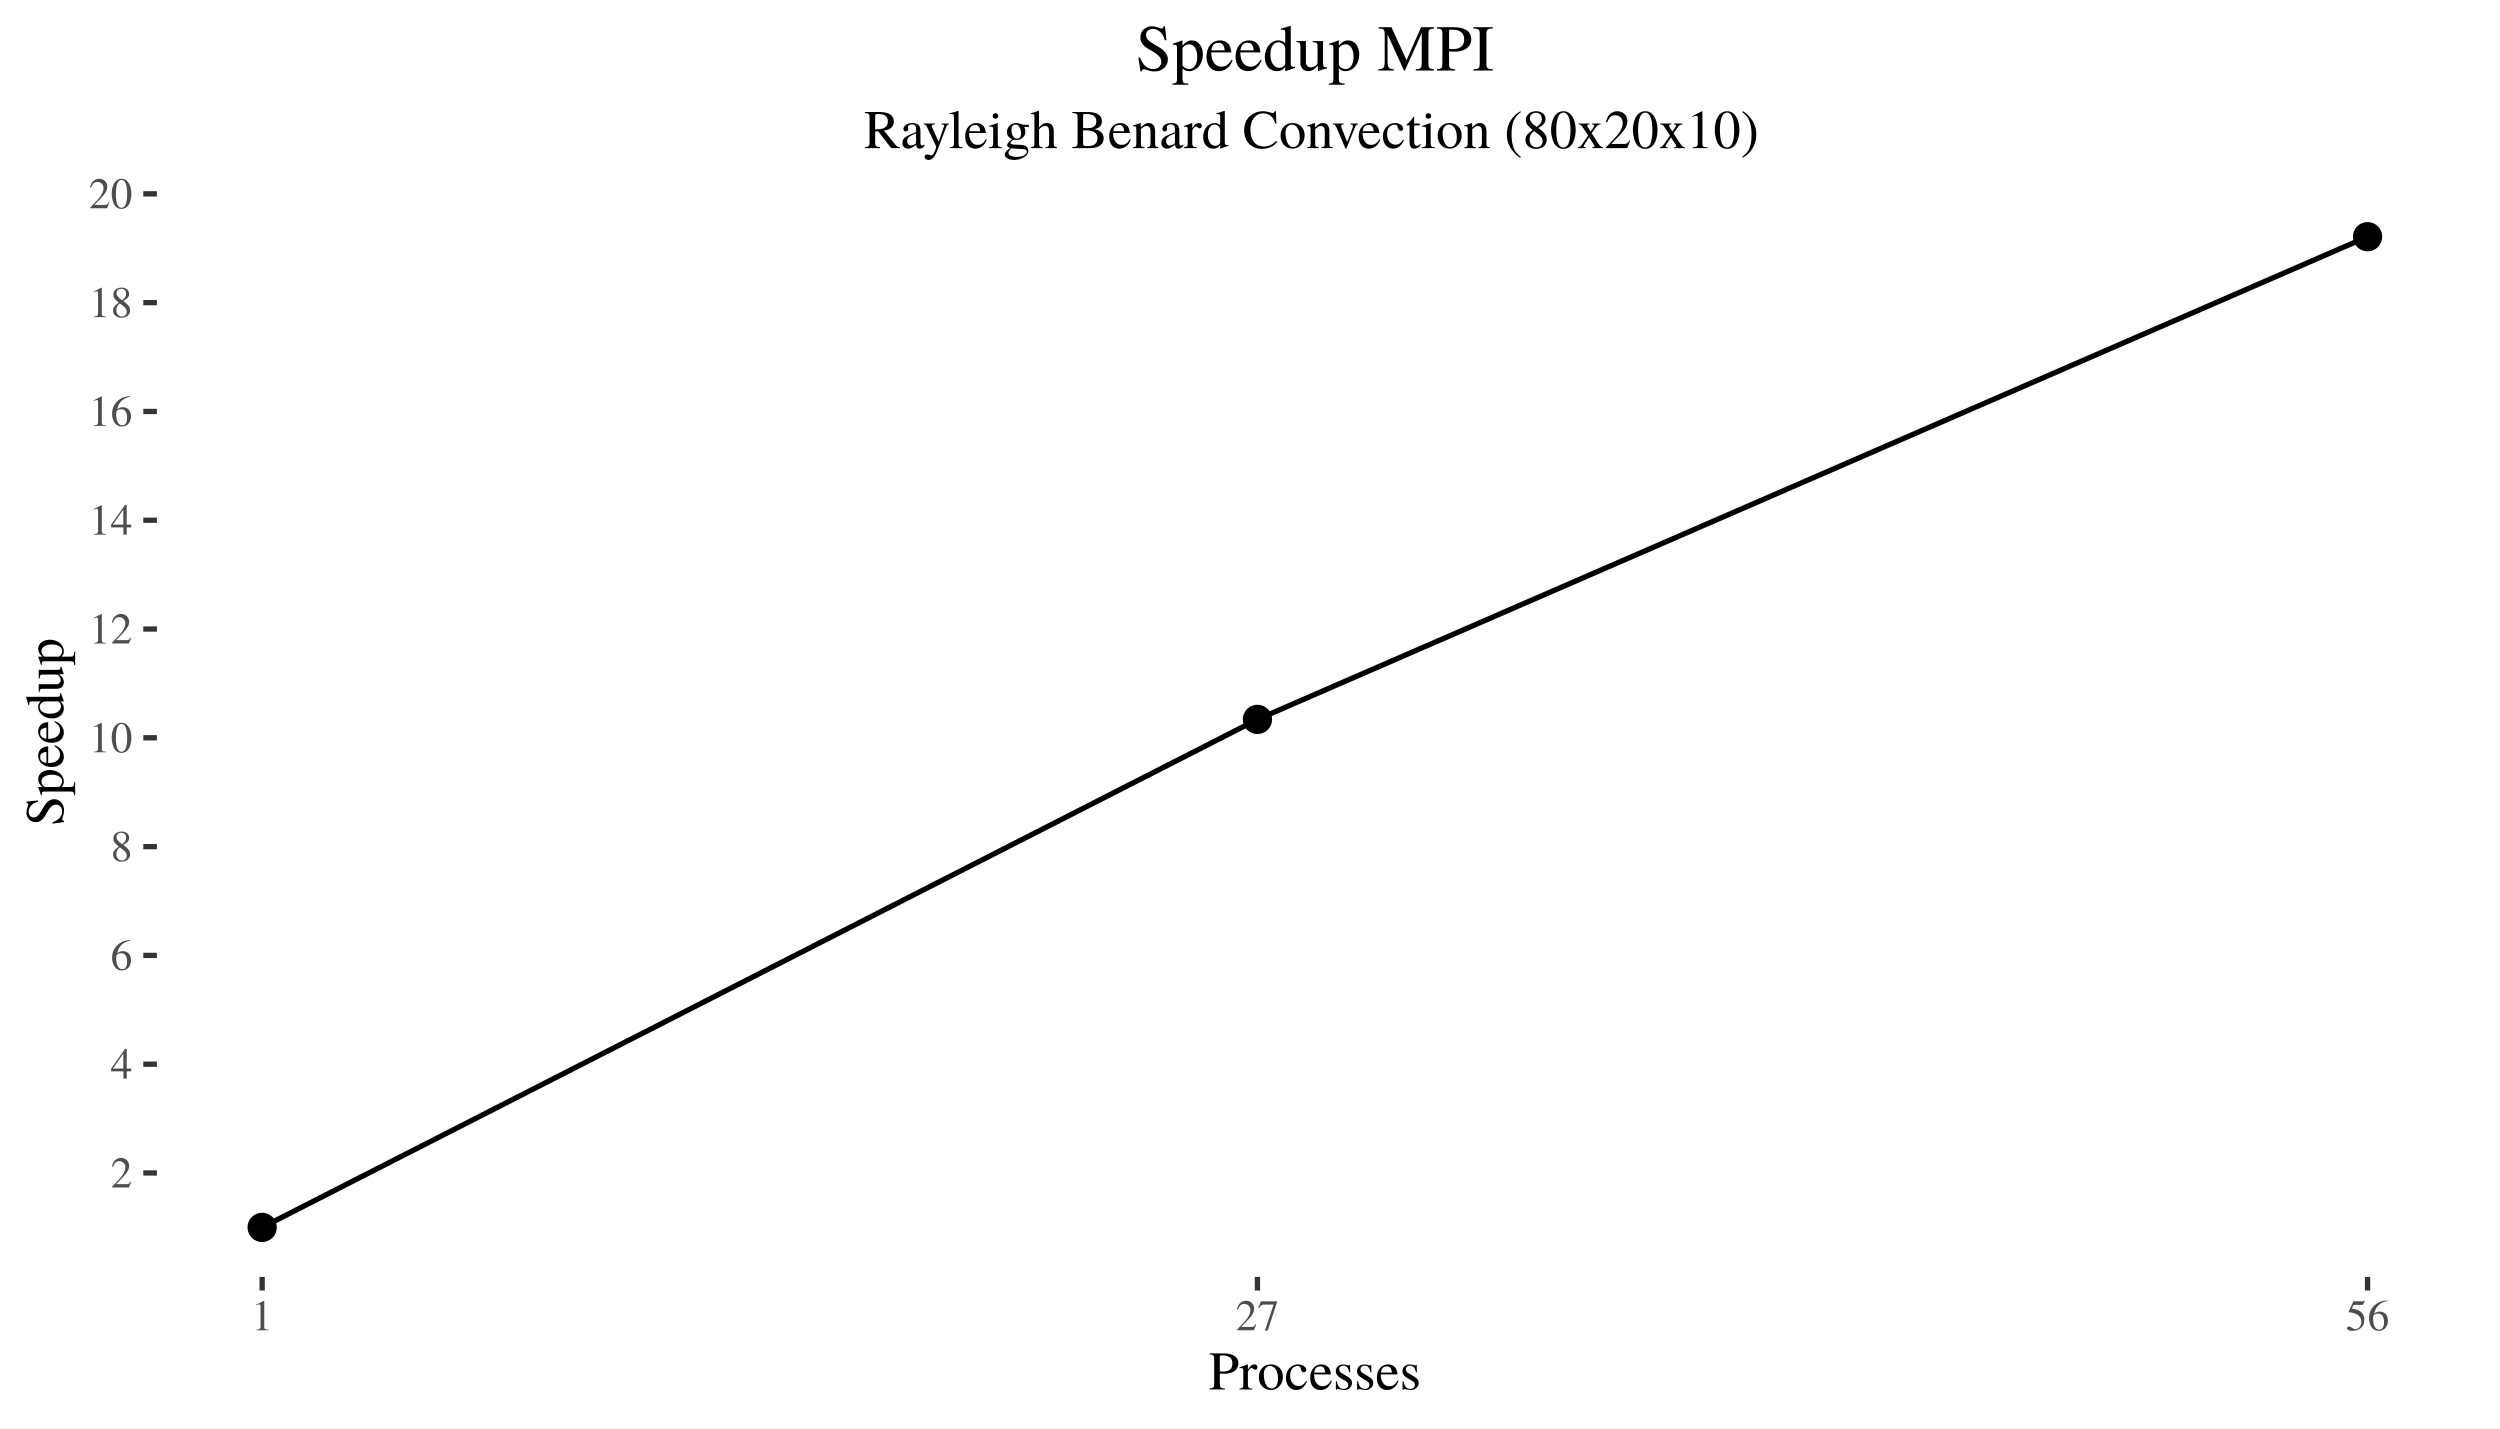
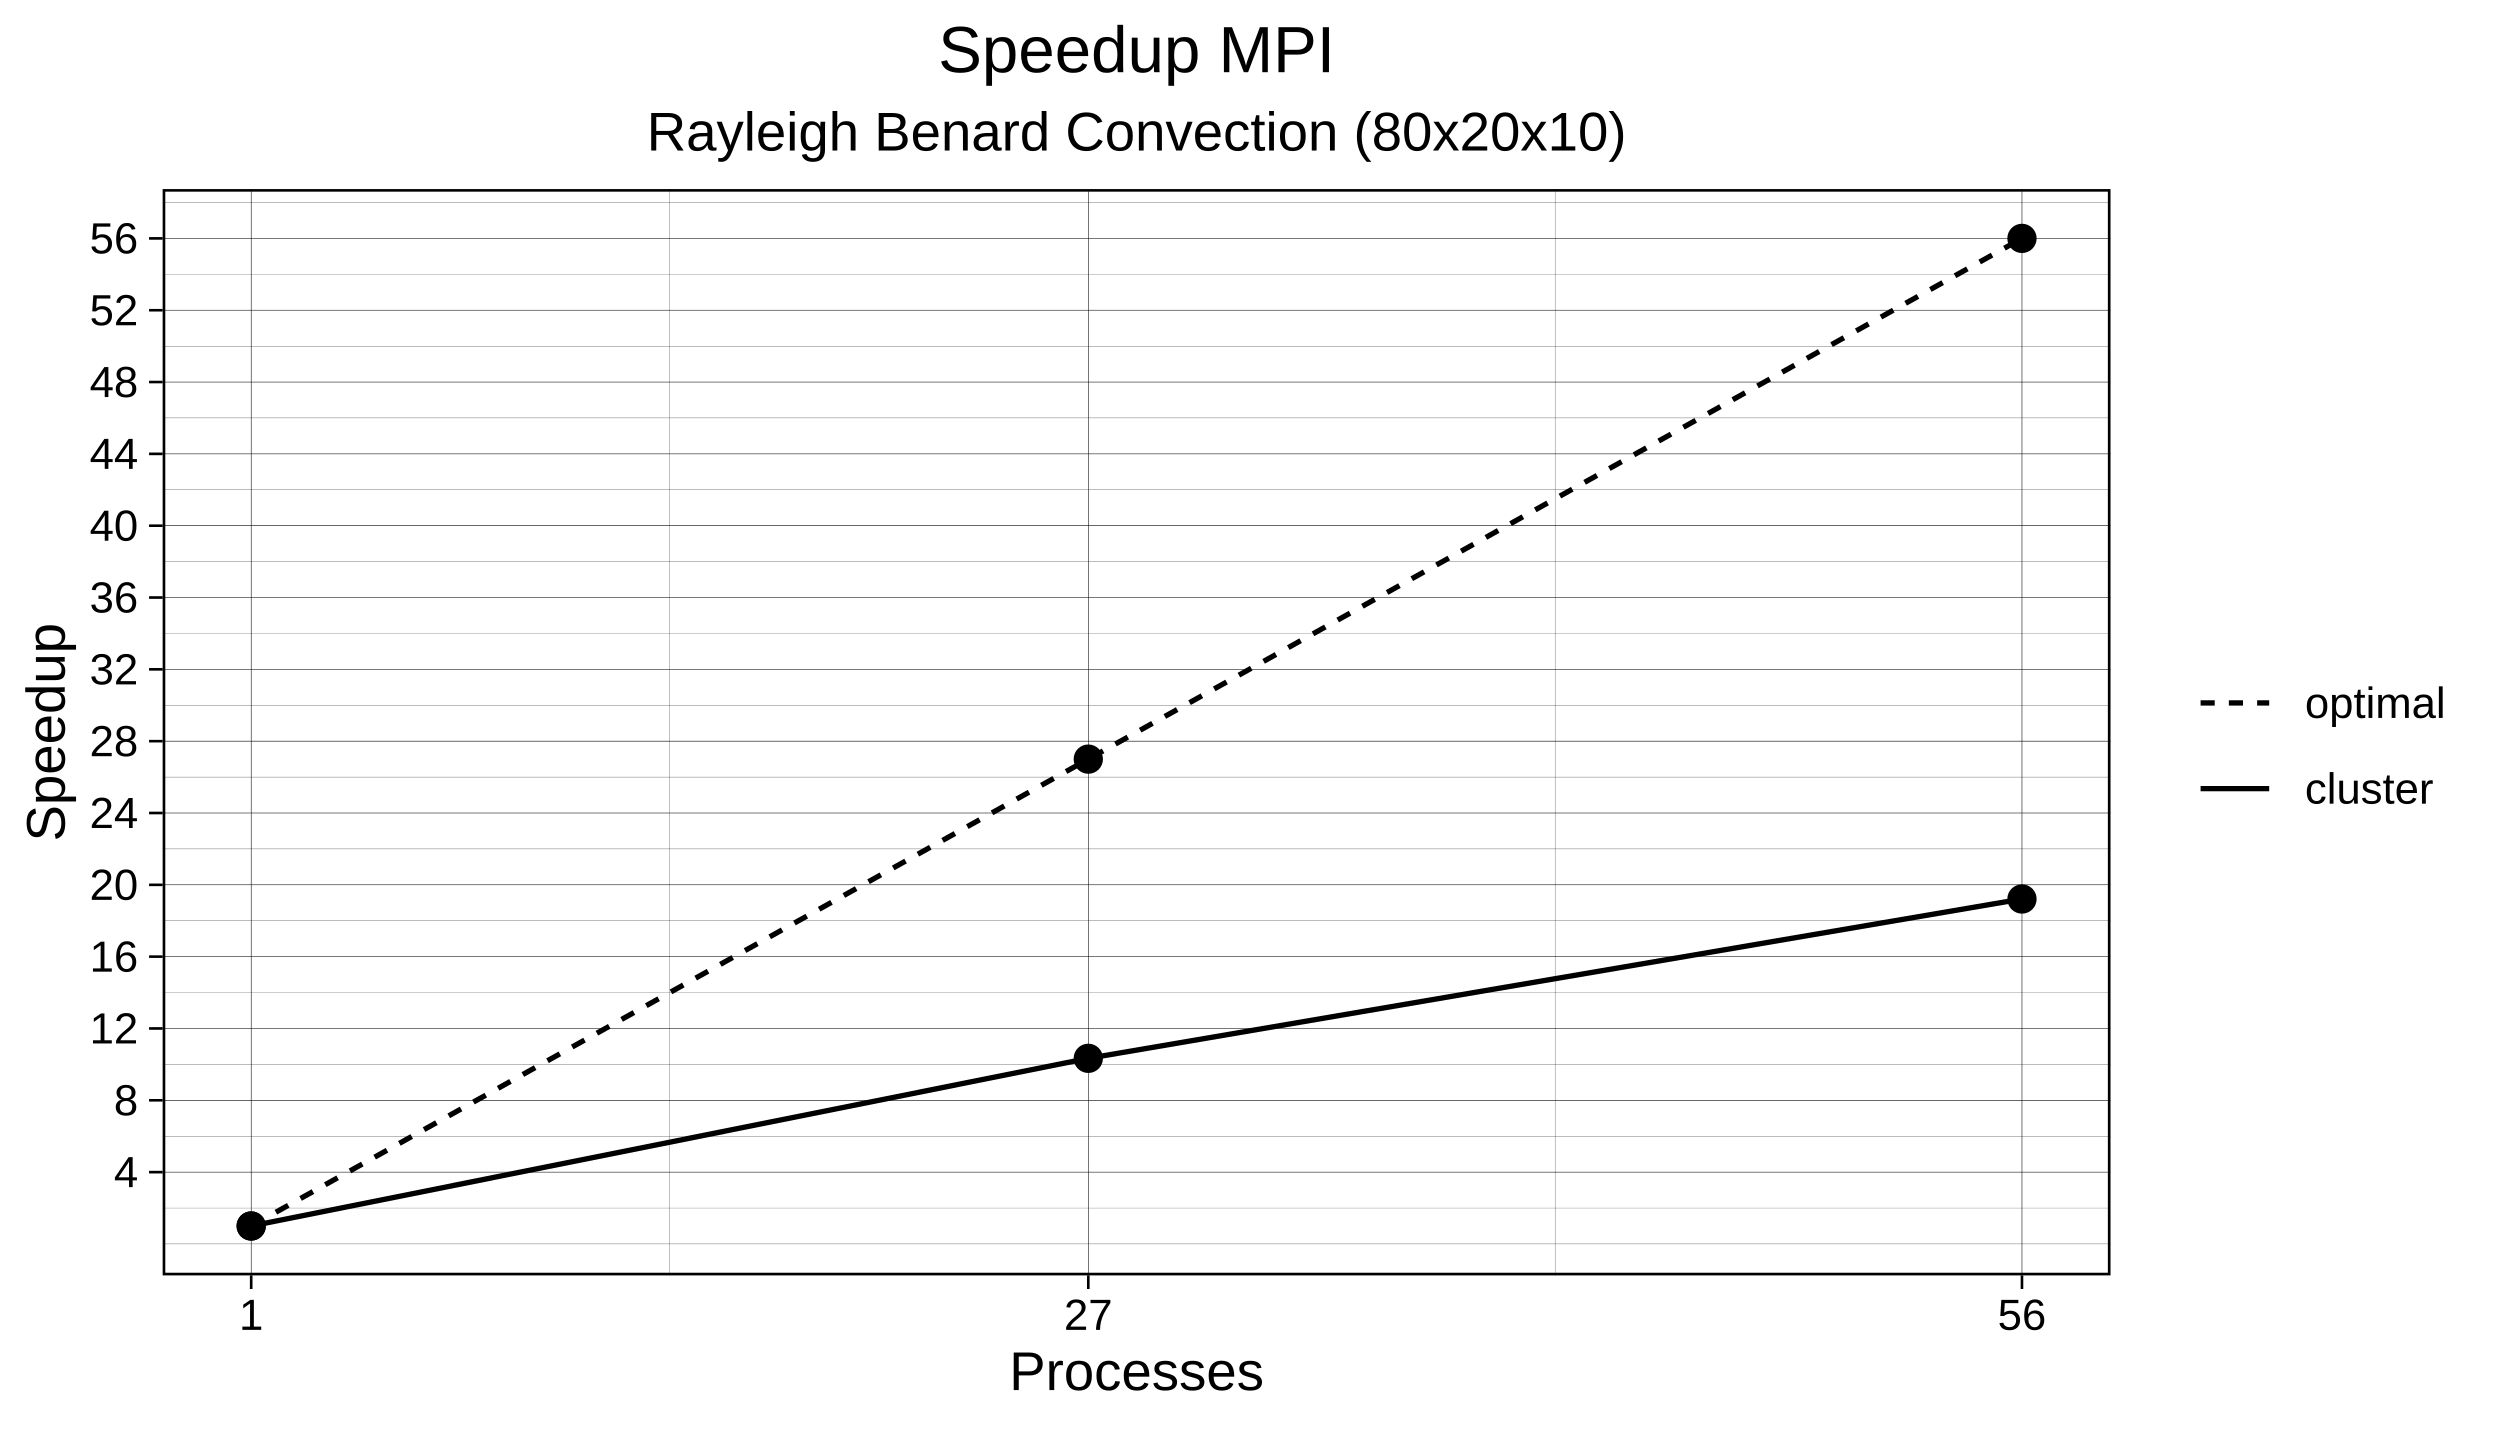
<svg xmlns="http://www.w3.org/2000/svg" viewBox="0 0 504.00 288.00">
  <defs>
    <style type="text/css">
    line, polyline, path, rect, circle {
      fill: none;
      stroke: #000000;
      stroke-linecap: round;
      stroke-linejoin: round;
      stroke-miterlimit: 10.00;
    }
  </style>
  </defs>
  <rect width="100%" height="100%" style="stroke: none; fill: #FFFFFF;" />
+   <rect x="0.00" y="0.00" width="504.00" height="288.00" style="stroke-width: 1.07; stroke: #FFFFFF; fill: #FFFFFF;" />
  <defs>
-     <clipPath id="cpMzEuNjMwN3w0OTguNTIxfDI1Ny40MjV8MzcuNzM0NA==">
-       <rect x="31.63" y="37.73" width="466.89" height="219.69" />
+     <clipPath id="cpMzIuNzg5Nnw0MjUuNDc1fDI1Ny4xMTh8MzguMTA5Ng==">
+       <rect x="32.79" y="38.11" width="392.69" height="219.01" />
    </clipPath>
  </defs>
-   <polyline points="52.85,247.44 253.50,145.03 477.30,47.72 " style="stroke-width: 1.07; stroke-linecap: butt;" clip-path="url(#cpMzEuNjMwN3w0OTguNTIxfDI1Ny40MjV8MzcuNzM0NA==)" />
-   <circle cx="52.85" cy="247.44" r="1.95pt" style="stroke-width: 0.71; fill: #000000;" clip-path="url(#cpMzEuNjMwN3w0OTguNTIxfDI1Ny40MjV8MzcuNzM0NA==)" />
-   <circle cx="253.50" cy="145.03" r="1.95pt" style="stroke-width: 0.71; fill: #000000;" clip-path="url(#cpMzEuNjMwN3w0OTguNTIxfDI1Ny40MjV8MzcuNzM0NA==)" />
-   <circle cx="477.30" cy="47.72" r="1.95pt" style="stroke-width: 0.71; fill: #000000;" clip-path="url(#cpMzEuNjMwN3w0OTguNTIxfDI1Ny40MjV8MzcuNzM0NA==)" />
+   <rect x="32.79" y="38.11" width="392.69" height="219.01" style="stroke-width: 1.07; stroke: none; fill: #FFFFFF;" clip-path="url(#cpMzIuNzg5Nnw0MjUuNDc1fDI1Ny4xMTh8MzguMTA5Ng==)" />
+   <polyline points="32.79,250.78 425.48,250.78 " style="stroke-width: 0.05; stroke-linecap: butt;" clip-path="url(#cpMzIuNzg5Nnw0MjUuNDc1fDI1Ny4xMTh8MzguMTA5Ng==)" />
+   <polyline points="32.79,243.54 425.48,243.54 " style="stroke-width: 0.05; stroke-linecap: butt;" clip-path="url(#cpMzIuNzg5Nnw0MjUuNDc1fDI1Ny4xMTh8MzguMTA5Ng==)" />
+   <polyline points="32.79,229.06 425.48,229.06 " style="stroke-width: 0.05; stroke-linecap: butt;" clip-path="url(#cpMzIuNzg5Nnw0MjUuNDc1fDI1Ny4xMTh8MzguMTA5Ng==)" />
+   <polyline points="32.79,214.58 425.48,214.58 " style="stroke-width: 0.05; stroke-linecap: butt;" clip-path="url(#cpMzIuNzg5Nnw0MjUuNDc1fDI1Ny4xMTh8MzguMTA5Ng==)" />
+   <polyline points="32.79,200.10 425.48,200.10 " style="stroke-width: 0.05; stroke-linecap: butt;" clip-path="url(#cpMzIuNzg5Nnw0MjUuNDc1fDI1Ny4xMTh8MzguMTA5Ng==)" />
+   <polyline points="32.79,185.62 425.48,185.62 " style="stroke-width: 0.05; stroke-linecap: butt;" clip-path="url(#cpMzIuNzg5Nnw0MjUuNDc1fDI1Ny4xMTh8MzguMTA5Ng==)" />
+   <polyline points="32.79,171.14 425.48,171.14 " style="stroke-width: 0.05; stroke-linecap: butt;" clip-path="url(#cpMzIuNzg5Nnw0MjUuNDc1fDI1Ny4xMTh8MzguMTA5Ng==)" />
+   <polyline points="32.79,156.66 425.48,156.66 " style="stroke-width: 0.05; stroke-linecap: butt;" clip-path="url(#cpMzIuNzg5Nnw0MjUuNDc1fDI1Ny4xMTh8MzguMTA5Ng==)" />
+   <polyline points="32.79,142.18 425.48,142.18 " style="stroke-width: 0.05; stroke-linecap: butt;" clip-path="url(#cpMzIuNzg5Nnw0MjUuNDc1fDI1Ny4xMTh8MzguMTA5Ng==)" />
+   <polyline points="32.79,127.70 425.48,127.70 " style="stroke-width: 0.05; stroke-linecap: butt;" clip-path="url(#cpMzIuNzg5Nnw0MjUuNDc1fDI1Ny4xMTh8MzguMTA5Ng==)" />
+   <polyline points="32.79,113.22 425.48,113.22 " style="stroke-width: 0.05; stroke-linecap: butt;" clip-path="url(#cpMzIuNzg5Nnw0MjUuNDc1fDI1Ny4xMTh8MzguMTA5Ng==)" />
+   <polyline points="32.79,98.74 425.48,98.74 " style="stroke-width: 0.05; stroke-linecap: butt;" clip-path="url(#cpMzIuNzg5Nnw0MjUuNDc1fDI1Ny4xMTh8MzguMTA5Ng==)" />
+   <polyline points="32.79,84.26 425.48,84.26 " style="stroke-width: 0.05; stroke-linecap: butt;" clip-path="url(#cpMzIuNzg5Nnw0MjUuNDc1fDI1Ny4xMTh8MzguMTA5Ng==)" />
+   <polyline points="32.79,69.78 425.48,69.78 " style="stroke-width: 0.05; stroke-linecap: butt;" clip-path="url(#cpMzIuNzg5Nnw0MjUuNDc1fDI1Ny4xMTh8MzguMTA5Ng==)" />
+   <polyline points="32.79,55.30 425.48,55.30 " style="stroke-width: 0.05; stroke-linecap: butt;" clip-path="url(#cpMzIuNzg5Nnw0MjUuNDc1fDI1Ny4xMTh8MzguMTA5Ng==)" />
+   <polyline points="32.79,40.82 425.48,40.82 " style="stroke-width: 0.05; stroke-linecap: butt;" clip-path="url(#cpMzIuNzg5Nnw0MjUuNDc1fDI1Ny4xMTh8MzguMTA5Ng==)" />
+   <polyline points="135.02,257.12 135.02,38.11 " style="stroke-width: 0.05; stroke-linecap: butt;" clip-path="url(#cpMzIuNzg5Nnw0MjUuNDc1fDI1Ny4xMTh8MzguMTA5Ng==)" />
+   <polyline points="313.51,257.12 313.51,38.11 " style="stroke-width: 0.05; stroke-linecap: butt;" clip-path="url(#cpMzIuNzg5Nnw0MjUuNDc1fDI1Ny4xMTh8MzguMTA5Ng==)" />
+   <polyline points="32.79,236.30 425.48,236.30 " style="stroke-width: 0.11; stroke-linecap: butt;" clip-path="url(#cpMzIuNzg5Nnw0MjUuNDc1fDI1Ny4xMTh8MzguMTA5Ng==)" />
+   <polyline points="32.79,221.82 425.48,221.82 " style="stroke-width: 0.11; stroke-linecap: butt;" clip-path="url(#cpMzIuNzg5Nnw0MjUuNDc1fDI1Ny4xMTh8MzguMTA5Ng==)" />
+   <polyline points="32.79,207.34 425.48,207.34 " style="stroke-width: 0.11; stroke-linecap: butt;" clip-path="url(#cpMzIuNzg5Nnw0MjUuNDc1fDI1Ny4xMTh8MzguMTA5Ng==)" />
+   <polyline points="32.79,192.86 425.48,192.86 " style="stroke-width: 0.11; stroke-linecap: butt;" clip-path="url(#cpMzIuNzg5Nnw0MjUuNDc1fDI1Ny4xMTh8MzguMTA5Ng==)" />
+   <polyline points="32.79,178.38 425.48,178.38 " style="stroke-width: 0.11; stroke-linecap: butt;" clip-path="url(#cpMzIuNzg5Nnw0MjUuNDc1fDI1Ny4xMTh8MzguMTA5Ng==)" />
+   <polyline points="32.79,163.90 425.48,163.90 " style="stroke-width: 0.11; stroke-linecap: butt;" clip-path="url(#cpMzIuNzg5Nnw0MjUuNDc1fDI1Ny4xMTh8MzguMTA5Ng==)" />
+   <polyline points="32.79,149.42 425.48,149.42 " style="stroke-width: 0.11; stroke-linecap: butt;" clip-path="url(#cpMzIuNzg5Nnw0MjUuNDc1fDI1Ny4xMTh8MzguMTA5Ng==)" />
+   <polyline points="32.79,134.94 425.48,134.94 " style="stroke-width: 0.11; stroke-linecap: butt;" clip-path="url(#cpMzIuNzg5Nnw0MjUuNDc1fDI1Ny4xMTh8MzguMTA5Ng==)" />
+   <polyline points="32.79,120.46 425.48,120.46 " style="stroke-width: 0.11; stroke-linecap: butt;" clip-path="url(#cpMzIuNzg5Nnw0MjUuNDc1fDI1Ny4xMTh8MzguMTA5Ng==)" />
+   <polyline points="32.79,105.98 425.48,105.98 " style="stroke-width: 0.11; stroke-linecap: butt;" clip-path="url(#cpMzIuNzg5Nnw0MjUuNDc1fDI1Ny4xMTh8MzguMTA5Ng==)" />
+   <polyline points="32.79,91.50 425.48,91.50 " style="stroke-width: 0.11; stroke-linecap: butt;" clip-path="url(#cpMzIuNzg5Nnw0MjUuNDc1fDI1Ny4xMTh8MzguMTA5Ng==)" />
+   <polyline points="32.79,77.02 425.48,77.02 " style="stroke-width: 0.11; stroke-linecap: butt;" clip-path="url(#cpMzIuNzg5Nnw0MjUuNDc1fDI1Ny4xMTh8MzguMTA5Ng==)" />
+   <polyline points="32.79,62.54 425.48,62.54 " style="stroke-width: 0.11; stroke-linecap: butt;" clip-path="url(#cpMzIuNzg5Nnw0MjUuNDc1fDI1Ny4xMTh8MzguMTA5Ng==)" />
+   <polyline points="32.79,48.06 425.48,48.06 " style="stroke-width: 0.11; stroke-linecap: butt;" clip-path="url(#cpMzIuNzg5Nnw0MjUuNDc1fDI1Ny4xMTh8MzguMTA5Ng==)" />
+   <polyline points="50.64,257.12 50.64,38.11 " style="stroke-width: 0.11; stroke-linecap: butt;" clip-path="url(#cpMzIuNzg5Nnw0MjUuNDc1fDI1Ny4xMTh8MzguMTA5Ng==)" />
+   <polyline points="219.40,257.12 219.40,38.11 " style="stroke-width: 0.11; stroke-linecap: butt;" clip-path="url(#cpMzIuNzg5Nnw0MjUuNDc1fDI1Ny4xMTh8MzguMTA5Ng==)" />
+   <polyline points="407.63,257.12 407.63,38.11 " style="stroke-width: 0.11; stroke-linecap: butt;" clip-path="url(#cpMzIuNzg5Nnw0MjUuNDc1fDI1Ny4xMTh8MzguMTA5Ng==)" />
+   <polyline points="50.64,247.16 219.40,213.36 407.63,181.24 " style="stroke-width: 1.07; stroke-linecap: butt;" clip-path="url(#cpMzIuNzg5Nnw0MjUuNDc1fDI1Ny4xMTh8MzguMTA5Ng==)" />
+   <polyline points="50.64,247.16 219.40,153.04 407.63,48.06 " style="stroke-width: 1.07; stroke-dasharray: 2.85,2.85; stroke-linecap: butt;" clip-path="url(#cpMzIuNzg5Nnw0MjUuNDc1fDI1Ny4xMTh8MzguMTA5Ng==)" />
+   <circle cx="50.64" cy="247.16" r="1.95pt" style="stroke-width: 0.71; fill: #000000;" clip-path="url(#cpMzIuNzg5Nnw0MjUuNDc1fDI1Ny4xMTh8MzguMTA5Ng==)" />
+   <circle cx="219.40" cy="213.36" r="1.95pt" style="stroke-width: 0.71; fill: #000000;" clip-path="url(#cpMzIuNzg5Nnw0MjUuNDc1fDI1Ny4xMTh8MzguMTA5Ng==)" />
+   <circle cx="407.63" cy="181.24" r="1.95pt" style="stroke-width: 0.71; fill: #000000;" clip-path="url(#cpMzIuNzg5Nnw0MjUuNDc1fDI1Ny4xMTh8MzguMTA5Ng==)" />
+   <circle cx="50.64" cy="247.16" r="1.95pt" style="stroke-width: 0.71; fill: #000000;" clip-path="url(#cpMzIuNzg5Nnw0MjUuNDc1fDI1Ny4xMTh8MzguMTA5Ng==)" />
+   <circle cx="219.40" cy="153.04" r="1.95pt" style="stroke-width: 0.71; fill: #000000;" clip-path="url(#cpMzIuNzg5Nnw0MjUuNDc1fDI1Ny4xMTh8MzguMTA5Ng==)" />
+   <circle cx="407.63" cy="48.06" r="1.95pt" style="stroke-width: 0.71; fill: #000000;" clip-path="url(#cpMzIuNzg5Nnw0MjUuNDc1fDI1Ny4xMTh8MzguMTA5Ng==)" />
+   <rect x="32.79" y="38.11" width="392.69" height="219.01" style="stroke-width: 1.07;" clip-path="url(#cpMzIuNzg5Nnw0MjUuNDc1fDI1Ny4xMTh8MzguMTA5Ng==)" />
  <defs>
    <clipPath id="cpMHw1MDR8Mjg4fDA=">
      <rect x="0.00" y="0.00" width="504.00" height="288.00" />
    </clipPath>
  </defs>
  <g clip-path="url(#cpMHw1MDR8Mjg4fDA=)">
-     <text x="22.30" y="239.39" style="font-size: 8.80px; fill: #4D4D4D; font-family: TeX Gyre Termes;" textLength="4.40px" lengthAdjust="spacingAndGlyphs">2</text>
+     <text x="22.96" y="239.33" style="font-size: 8.80px; font-family: Arimo;" textLength="4.89px" lengthAdjust="spacingAndGlyphs">4</text>
  </g>
  <g clip-path="url(#cpMHw1MDR8Mjg4fDA=)">
-     <text x="22.30" y="217.45" style="font-size: 8.80px; fill: #4D4D4D; font-family: TeX Gyre Termes;" textLength="4.40px" lengthAdjust="spacingAndGlyphs">4</text>
+     <text x="22.96" y="224.85" style="font-size: 8.80px; font-family: Arimo;" textLength="4.89px" lengthAdjust="spacingAndGlyphs">8</text>
  </g>
  <g clip-path="url(#cpMHw1MDR8Mjg4fDA=)">
-     <text x="22.30" y="195.52" style="font-size: 8.80px; fill: #4D4D4D; font-family: TeX Gyre Termes;" textLength="4.40px" lengthAdjust="spacingAndGlyphs">6</text>
+     <text x="18.07" y="210.37" style="font-size: 8.80px; font-family: Arimo;" textLength="9.79px" lengthAdjust="spacingAndGlyphs">12</text>
  </g>
  <g clip-path="url(#cpMHw1MDR8Mjg4fDA=)">
-     <text x="22.30" y="173.59" style="font-size: 8.80px; fill: #4D4D4D; font-family: TeX Gyre Termes;" textLength="4.40px" lengthAdjust="spacingAndGlyphs">8</text>
+     <text x="18.07" y="195.89" style="font-size: 8.80px; font-family: Arimo;" textLength="9.79px" lengthAdjust="spacingAndGlyphs">16</text>
  </g>
  <g clip-path="url(#cpMHw1MDR8Mjg4fDA=)">
-     <text x="17.90" y="151.66" style="font-size: 8.80px; fill: #4D4D4D; font-family: TeX Gyre Termes;" textLength="8.80px" lengthAdjust="spacingAndGlyphs">10</text>
+     <text x="18.07" y="181.41" style="font-size: 8.80px; font-family: Arimo;" textLength="9.79px" lengthAdjust="spacingAndGlyphs">20</text>
  </g>
  <g clip-path="url(#cpMHw1MDR8Mjg4fDA=)">
-     <text x="17.90" y="129.72" style="font-size: 8.80px; fill: #4D4D4D; font-family: TeX Gyre Termes;" textLength="8.80px" lengthAdjust="spacingAndGlyphs">12</text>
+     <text x="18.07" y="166.93" style="font-size: 8.80px; font-family: Arimo;" textLength="9.79px" lengthAdjust="spacingAndGlyphs">24</text>
  </g>
  <g clip-path="url(#cpMHw1MDR8Mjg4fDA=)">
-     <text x="17.90" y="107.79" style="font-size: 8.80px; fill: #4D4D4D; font-family: TeX Gyre Termes;" textLength="8.80px" lengthAdjust="spacingAndGlyphs">14</text>
+     <text x="18.07" y="152.45" style="font-size: 8.80px; font-family: Arimo;" textLength="9.79px" lengthAdjust="spacingAndGlyphs">28</text>
  </g>
  <g clip-path="url(#cpMHw1MDR8Mjg4fDA=)">
-     <text x="17.90" y="85.86" style="font-size: 8.80px; fill: #4D4D4D; font-family: TeX Gyre Termes;" textLength="8.80px" lengthAdjust="spacingAndGlyphs">16</text>
+     <text x="18.07" y="137.97" style="font-size: 8.80px; font-family: Arimo;" textLength="9.79px" lengthAdjust="spacingAndGlyphs">32</text>
  </g>
  <g clip-path="url(#cpMHw1MDR8Mjg4fDA=)">
-     <text x="17.90" y="63.93" style="font-size: 8.80px; fill: #4D4D4D; font-family: TeX Gyre Termes;" textLength="8.80px" lengthAdjust="spacingAndGlyphs">18</text>
+     <text x="18.07" y="123.49" style="font-size: 8.80px; font-family: Arimo;" textLength="9.79px" lengthAdjust="spacingAndGlyphs">36</text>
  </g>
  <g clip-path="url(#cpMHw1MDR8Mjg4fDA=)">
-     <text x="17.90" y="41.99" style="font-size: 8.80px; fill: #4D4D4D; font-family: TeX Gyre Termes;" textLength="8.80px" lengthAdjust="spacingAndGlyphs">20</text>
-   </g>
-   <polyline points="28.89,236.47 31.63,236.47 " style="stroke-width: 1.07; stroke: #333333; stroke-linecap: butt;" clip-path="url(#cpMHw1MDR8Mjg4fDA=)" />
-   <polyline points="28.89,214.54 31.63,214.54 " style="stroke-width: 1.07; stroke: #333333; stroke-linecap: butt;" clip-path="url(#cpMHw1MDR8Mjg4fDA=)" />
-   <polyline points="28.89,192.61 31.63,192.61 " style="stroke-width: 1.07; stroke: #333333; stroke-linecap: butt;" clip-path="url(#cpMHw1MDR8Mjg4fDA=)" />
-   <polyline points="28.89,170.68 31.63,170.68 " style="stroke-width: 1.07; stroke: #333333; stroke-linecap: butt;" clip-path="url(#cpMHw1MDR8Mjg4fDA=)" />
-   <polyline points="28.89,148.74 31.63,148.74 " style="stroke-width: 1.07; stroke: #333333; stroke-linecap: butt;" clip-path="url(#cpMHw1MDR8Mjg4fDA=)" />
-   <polyline points="28.89,126.81 31.63,126.81 " style="stroke-width: 1.07; stroke: #333333; stroke-linecap: butt;" clip-path="url(#cpMHw1MDR8Mjg4fDA=)" />
-   <polyline points="28.89,104.88 31.63,104.88 " style="stroke-width: 1.07; stroke: #333333; stroke-linecap: butt;" clip-path="url(#cpMHw1MDR8Mjg4fDA=)" />
-   <polyline points="28.89,82.95 31.63,82.95 " style="stroke-width: 1.07; stroke: #333333; stroke-linecap: butt;" clip-path="url(#cpMHw1MDR8Mjg4fDA=)" />
-   <polyline points="28.89,61.01 31.63,61.01 " style="stroke-width: 1.07; stroke: #333333; stroke-linecap: butt;" clip-path="url(#cpMHw1MDR8Mjg4fDA=)" />
-   <polyline points="28.89,39.08 31.63,39.08 " style="stroke-width: 1.07; stroke: #333333; stroke-linecap: butt;" clip-path="url(#cpMHw1MDR8Mjg4fDA=)" />
-   <polyline points="52.85,260.17 52.85,257.43 " style="stroke-width: 1.07; stroke: #333333; stroke-linecap: butt;" clip-path="url(#cpMHw1MDR8Mjg4fDA=)" />
-   <polyline points="253.50,260.17 253.50,257.43 " style="stroke-width: 1.07; stroke: #333333; stroke-linecap: butt;" clip-path="url(#cpMHw1MDR8Mjg4fDA=)" />
-   <polyline points="477.30,260.17 477.30,257.43 " style="stroke-width: 1.07; stroke: #333333; stroke-linecap: butt;" clip-path="url(#cpMHw1MDR8Mjg4fDA=)" />
-   <g clip-path="url(#cpMHw1MDR8Mjg4fDA=)">
-     <text x="50.65" y="268.18" style="font-size: 8.80px; fill: #4D4D4D; font-family: TeX Gyre Termes;" textLength="4.40px" lengthAdjust="spacingAndGlyphs">1</text>
+     <text x="18.07" y="109.01" style="font-size: 8.80px; font-family: Arimo;" textLength="9.79px" lengthAdjust="spacingAndGlyphs">40</text>
  </g>
  <g clip-path="url(#cpMHw1MDR8Mjg4fDA=)">
-     <text x="249.10" y="268.18" style="font-size: 8.80px; fill: #4D4D4D; font-family: TeX Gyre Termes;" textLength="8.80px" lengthAdjust="spacingAndGlyphs">27</text>
+     <text x="18.07" y="94.53" style="font-size: 8.80px; font-family: Arimo;" textLength="9.79px" lengthAdjust="spacingAndGlyphs">44</text>
  </g>
  <g clip-path="url(#cpMHw1MDR8Mjg4fDA=)">
-     <text x="472.90" y="268.18" style="font-size: 8.80px; fill: #4D4D4D; font-family: TeX Gyre Termes;" textLength="8.80px" lengthAdjust="spacingAndGlyphs">56</text>
+     <text x="18.07" y="80.05" style="font-size: 8.80px; font-family: Arimo;" textLength="9.79px" lengthAdjust="spacingAndGlyphs">48</text>
  </g>
  <g clip-path="url(#cpMHw1MDR8Mjg4fDA=)">
-     <text x="243.69" y="280.12" style="font-size: 11.00px; font-family: TeX Gyre Termes;" textLength="42.77px" lengthAdjust="spacingAndGlyphs">Processes</text>
+     <text x="18.07" y="65.57" style="font-size: 8.80px; font-family: Arimo;" textLength="9.79px" lengthAdjust="spacingAndGlyphs">52</text>
  </g>
  <g clip-path="url(#cpMHw1MDR8Mjg4fDA=)">
-     <text transform="translate(12.76,166.52) rotate(-90)" style="font-size: 11.00px; font-family: TeX Gyre Termes;" textLength="37.88px" lengthAdjust="spacingAndGlyphs">Speedup</text>
+     <text x="18.07" y="51.09" style="font-size: 8.80px; font-family: Arimo;" textLength="9.79px" lengthAdjust="spacingAndGlyphs">56</text>
+   </g>
+   <polyline points="30.05,236.30 32.79,236.30 " style="stroke-width: 0.53; stroke-linecap: butt;" clip-path="url(#cpMHw1MDR8Mjg4fDA=)" />
+   <polyline points="30.05,221.82 32.79,221.82 " style="stroke-width: 0.53; stroke-linecap: butt;" clip-path="url(#cpMHw1MDR8Mjg4fDA=)" />
+   <polyline points="30.05,207.34 32.79,207.34 " style="stroke-width: 0.53; stroke-linecap: butt;" clip-path="url(#cpMHw1MDR8Mjg4fDA=)" />
+   <polyline points="30.05,192.86 32.79,192.86 " style="stroke-width: 0.53; stroke-linecap: butt;" clip-path="url(#cpMHw1MDR8Mjg4fDA=)" />
+   <polyline points="30.05,178.38 32.79,178.38 " style="stroke-width: 0.53; stroke-linecap: butt;" clip-path="url(#cpMHw1MDR8Mjg4fDA=)" />
+   <polyline points="30.05,163.90 32.79,163.90 " style="stroke-width: 0.53; stroke-linecap: butt;" clip-path="url(#cpMHw1MDR8Mjg4fDA=)" />
+   <polyline points="30.05,149.42 32.79,149.42 " style="stroke-width: 0.53; stroke-linecap: butt;" clip-path="url(#cpMHw1MDR8Mjg4fDA=)" />
+   <polyline points="30.05,134.94 32.79,134.94 " style="stroke-width: 0.53; stroke-linecap: butt;" clip-path="url(#cpMHw1MDR8Mjg4fDA=)" />
+   <polyline points="30.05,120.46 32.79,120.46 " style="stroke-width: 0.53; stroke-linecap: butt;" clip-path="url(#cpMHw1MDR8Mjg4fDA=)" />
+   <polyline points="30.05,105.98 32.79,105.98 " style="stroke-width: 0.53; stroke-linecap: butt;" clip-path="url(#cpMHw1MDR8Mjg4fDA=)" />
+   <polyline points="30.05,91.50 32.79,91.50 " style="stroke-width: 0.53; stroke-linecap: butt;" clip-path="url(#cpMHw1MDR8Mjg4fDA=)" />
+   <polyline points="30.05,77.02 32.79,77.02 " style="stroke-width: 0.53; stroke-linecap: butt;" clip-path="url(#cpMHw1MDR8Mjg4fDA=)" />
+   <polyline points="30.05,62.54 32.79,62.54 " style="stroke-width: 0.53; stroke-linecap: butt;" clip-path="url(#cpMHw1MDR8Mjg4fDA=)" />
+   <polyline points="30.05,48.06 32.79,48.06 " style="stroke-width: 0.53; stroke-linecap: butt;" clip-path="url(#cpMHw1MDR8Mjg4fDA=)" />
+   <polyline points="50.64,259.86 50.64,257.12 " style="stroke-width: 0.53; stroke-linecap: butt;" clip-path="url(#cpMHw1MDR8Mjg4fDA=)" />
+   <polyline points="219.40,259.86 219.40,257.12 " style="stroke-width: 0.53; stroke-linecap: butt;" clip-path="url(#cpMHw1MDR8Mjg4fDA=)" />
+   <polyline points="407.63,259.86 407.63,257.12 " style="stroke-width: 0.53; stroke-linecap: butt;" clip-path="url(#cpMHw1MDR8Mjg4fDA=)" />
+   <g clip-path="url(#cpMHw1MDR8Mjg4fDA=)">
+     <text x="48.19" y="268.10" style="font-size: 8.80px; font-family: Arimo;" textLength="4.89px" lengthAdjust="spacingAndGlyphs">1</text>
  </g>
  <g clip-path="url(#cpMHw1MDR8Mjg4fDA=)">
-     <text x="174.18" y="29.86" style="font-size: 11.00px; font-family: TeX Gyre Termes;" textLength="181.79px" lengthAdjust="spacingAndGlyphs">Rayleigh Benard Convection (80x20x10)</text>
+     <text x="214.50" y="268.10" style="font-size: 8.80px; font-family: Arimo;" textLength="9.79px" lengthAdjust="spacingAndGlyphs">27</text>
  </g>
  <g clip-path="url(#cpMHw1MDR8Mjg4fDA=)">
-     <text x="228.96" y="14.22" style="font-size: 13.20px; font-family: TeX Gyre Termes;" textLength="72.23px" lengthAdjust="spacingAndGlyphs">Speedup MPI</text>
+     <text x="402.73" y="268.10" style="font-size: 8.80px; font-family: Arimo;" textLength="9.79px" lengthAdjust="spacingAndGlyphs">56</text>
+   </g>
+   <g clip-path="url(#cpMHw1MDR8Mjg4fDA=)">
+     <text x="203.46" y="280.24" style="font-size: 11.00px; font-family: Arimo;" textLength="51.35px" lengthAdjust="spacingAndGlyphs">Processes</text>
+   </g>
+   <g clip-path="url(#cpMHw1MDR8Mjg4fDA=)">
+     <text transform="translate(13.05,169.64) rotate(-90)" style="font-size: 11.00px; font-family: Arimo;" textLength="44.04px" lengthAdjust="spacingAndGlyphs">Speedup</text>
+   </g>
+   <rect x="436.43" y="122.11" width="62.09" height="51.00" style="stroke-width: 1.07; stroke: none; fill: #FFFFFF;" clip-path="url(#cpMHw1MDR8Mjg4fDA=)" />
+   <rect x="441.91" y="133.07" width="17.28" height="17.28" style="stroke-width: 1.07; stroke: none; fill: #FFFFFF;" clip-path="url(#cpMHw1MDR8Mjg4fDA=)" />
+   <line x1="443.64" y1="141.71" x2="457.47" y2="141.71" style="stroke-width: 1.07; stroke-dasharray: 2.85,2.85; stroke-linecap: butt;" clip-path="url(#cpMHw1MDR8Mjg4fDA=)" />
+   <rect x="441.91" y="150.35" width="17.28" height="17.28" style="stroke-width: 1.07; stroke: none; fill: #FFFFFF;" clip-path="url(#cpMHw1MDR8Mjg4fDA=)" />
+   <line x1="443.64" y1="158.99" x2="457.47" y2="158.99" style="stroke-width: 1.07; stroke-linecap: butt;" clip-path="url(#cpMHw1MDR8Mjg4fDA=)" />
+   <g clip-path="url(#cpMHw1MDR8Mjg4fDA=)">
+     <text x="464.67" y="144.74" style="font-size: 8.80px; font-family: Arimo;" textLength="28.37px" lengthAdjust="spacingAndGlyphs">optimal</text>
+   </g>
+   <g clip-path="url(#cpMHw1MDR8Mjg4fDA=)">
+     <text x="464.67" y="162.02" style="font-size: 8.80px; font-family: Arimo;" textLength="25.92px" lengthAdjust="spacingAndGlyphs">cluster</text>
+   </g>
+   <g clip-path="url(#cpMHw1MDR8Mjg4fDA=)">
+     <text x="130.38" y="30.35" style="font-size: 11.00px; font-family: Arimo;" textLength="197.51px" lengthAdjust="spacingAndGlyphs">Rayleigh Benard Convection (80x20x10)</text>
+   </g>
+   <g clip-path="url(#cpMHw1MDR8Mjg4fDA=)">
+     <text x="189.14" y="14.56" style="font-size: 13.20px; font-family: Arimo;" textLength="79.99px" lengthAdjust="spacingAndGlyphs">Speedup MPI</text>
  </g>
</svg>
